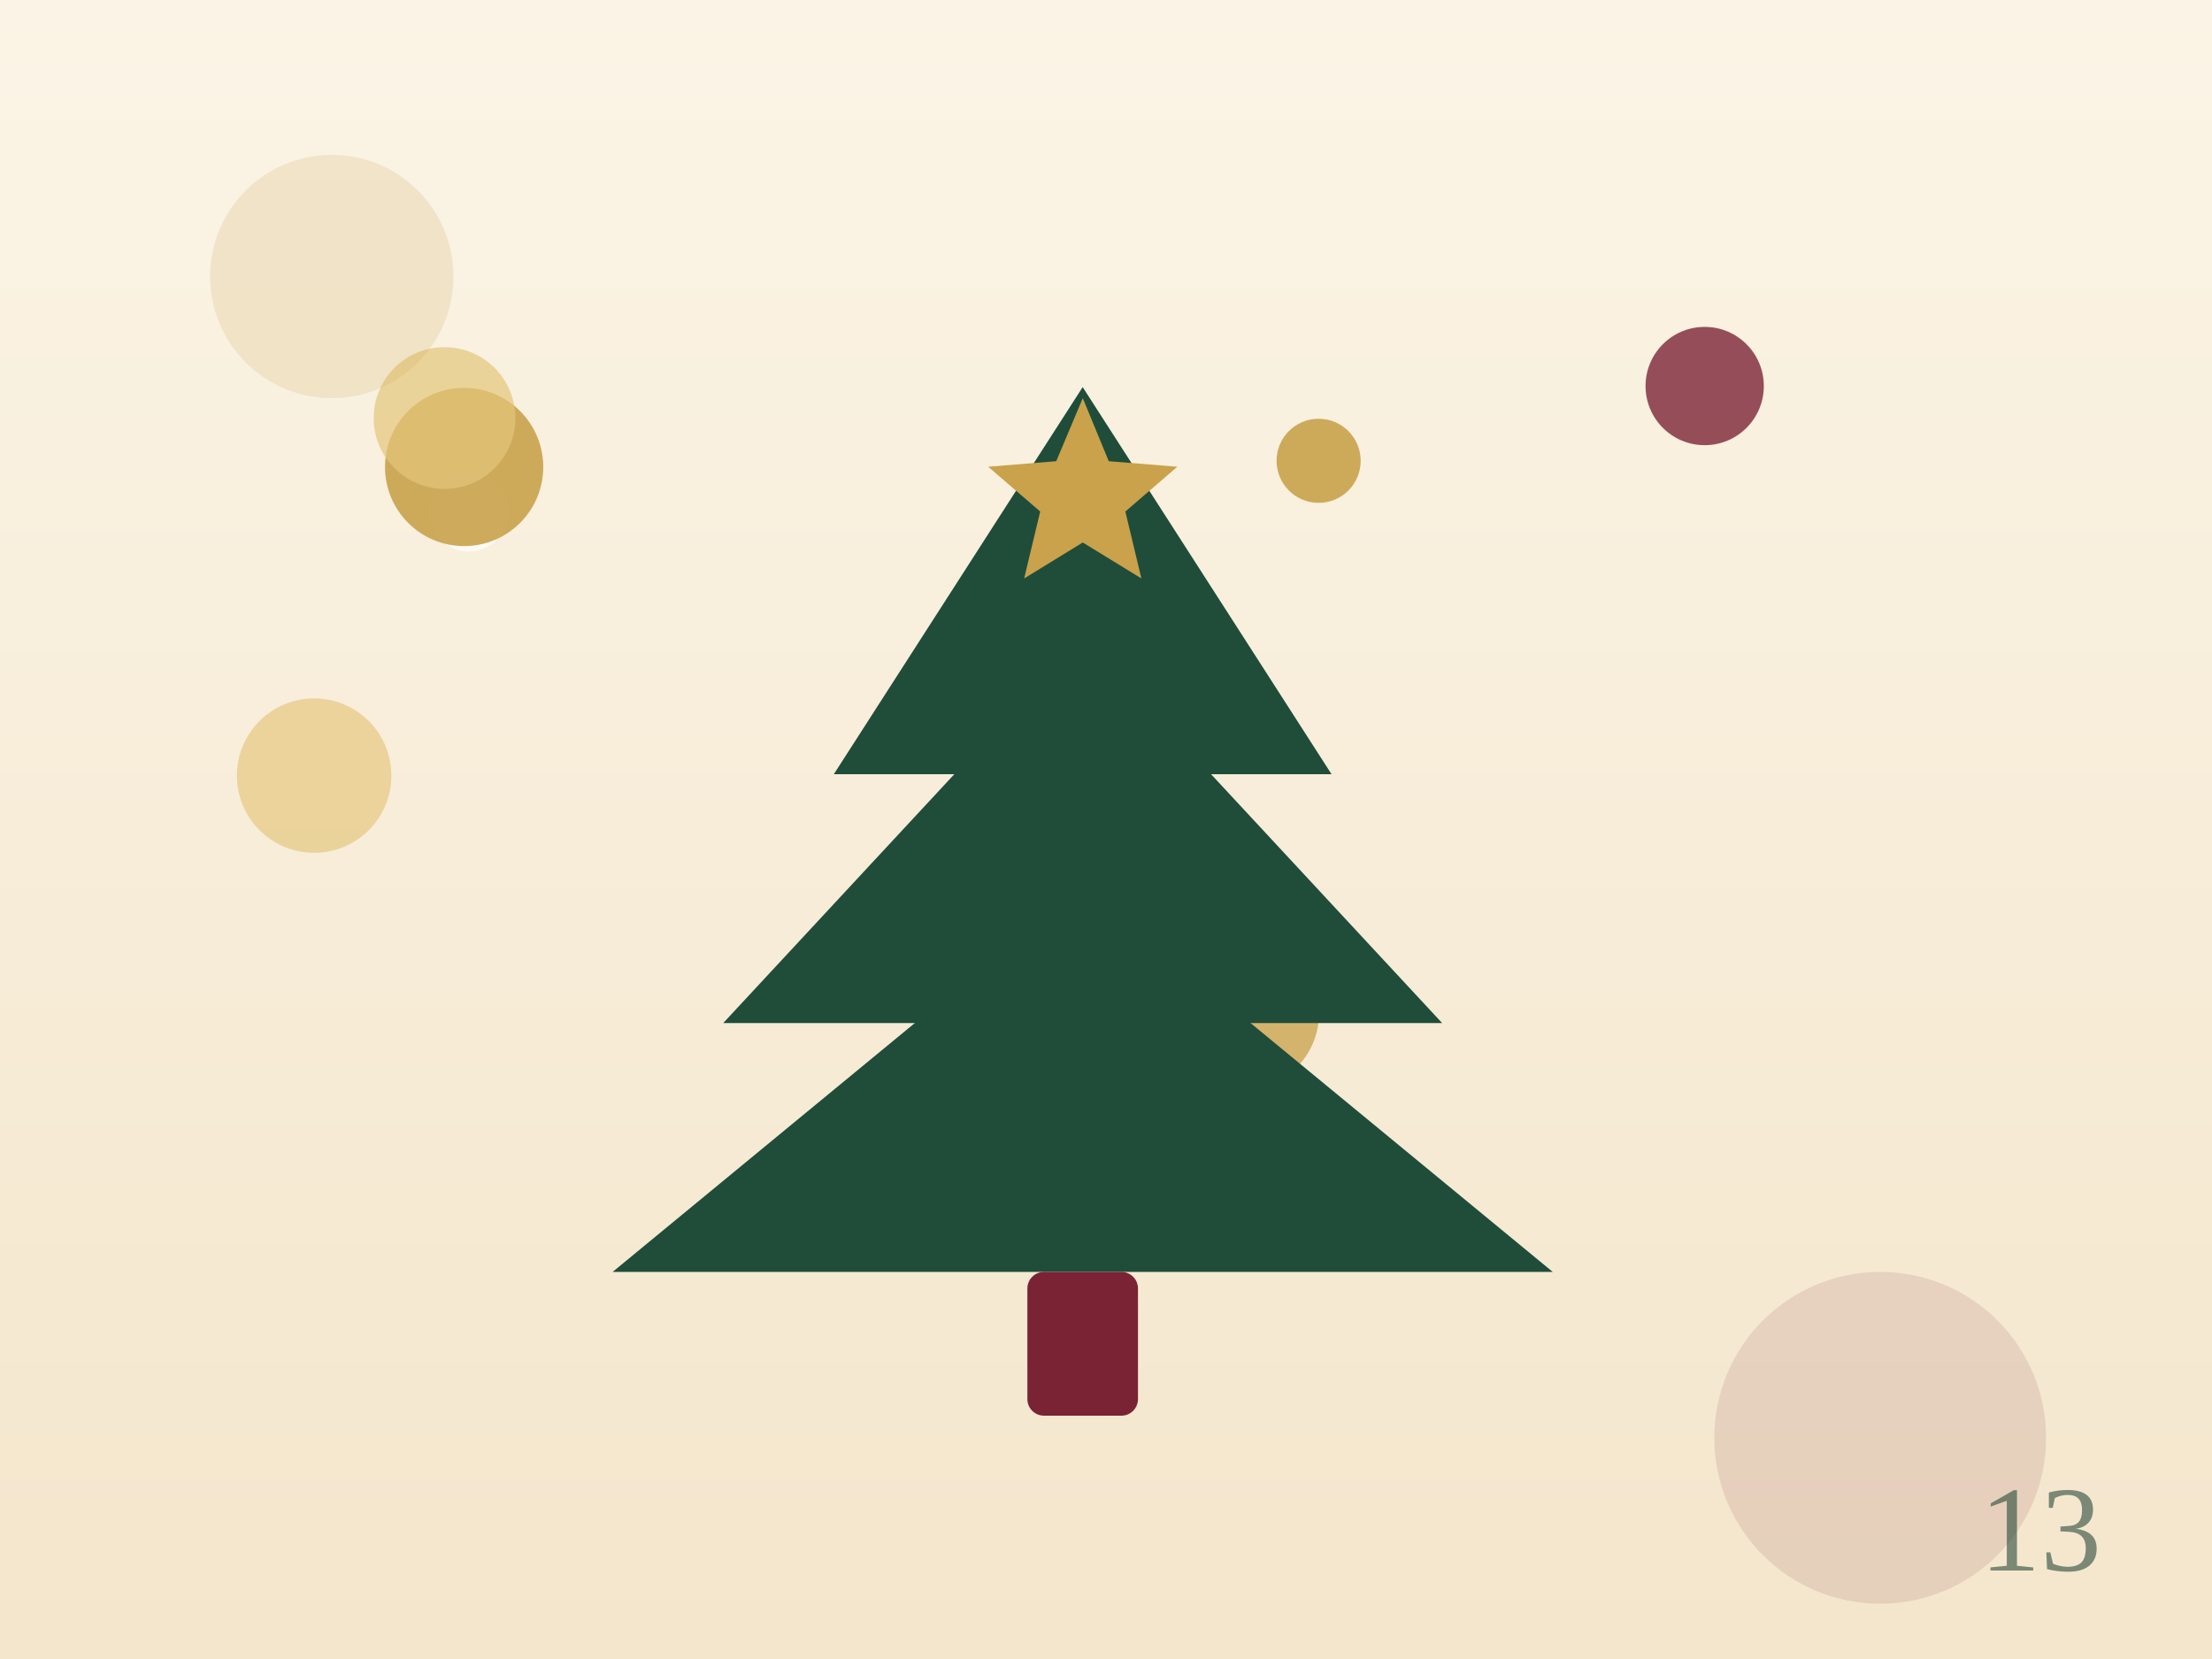
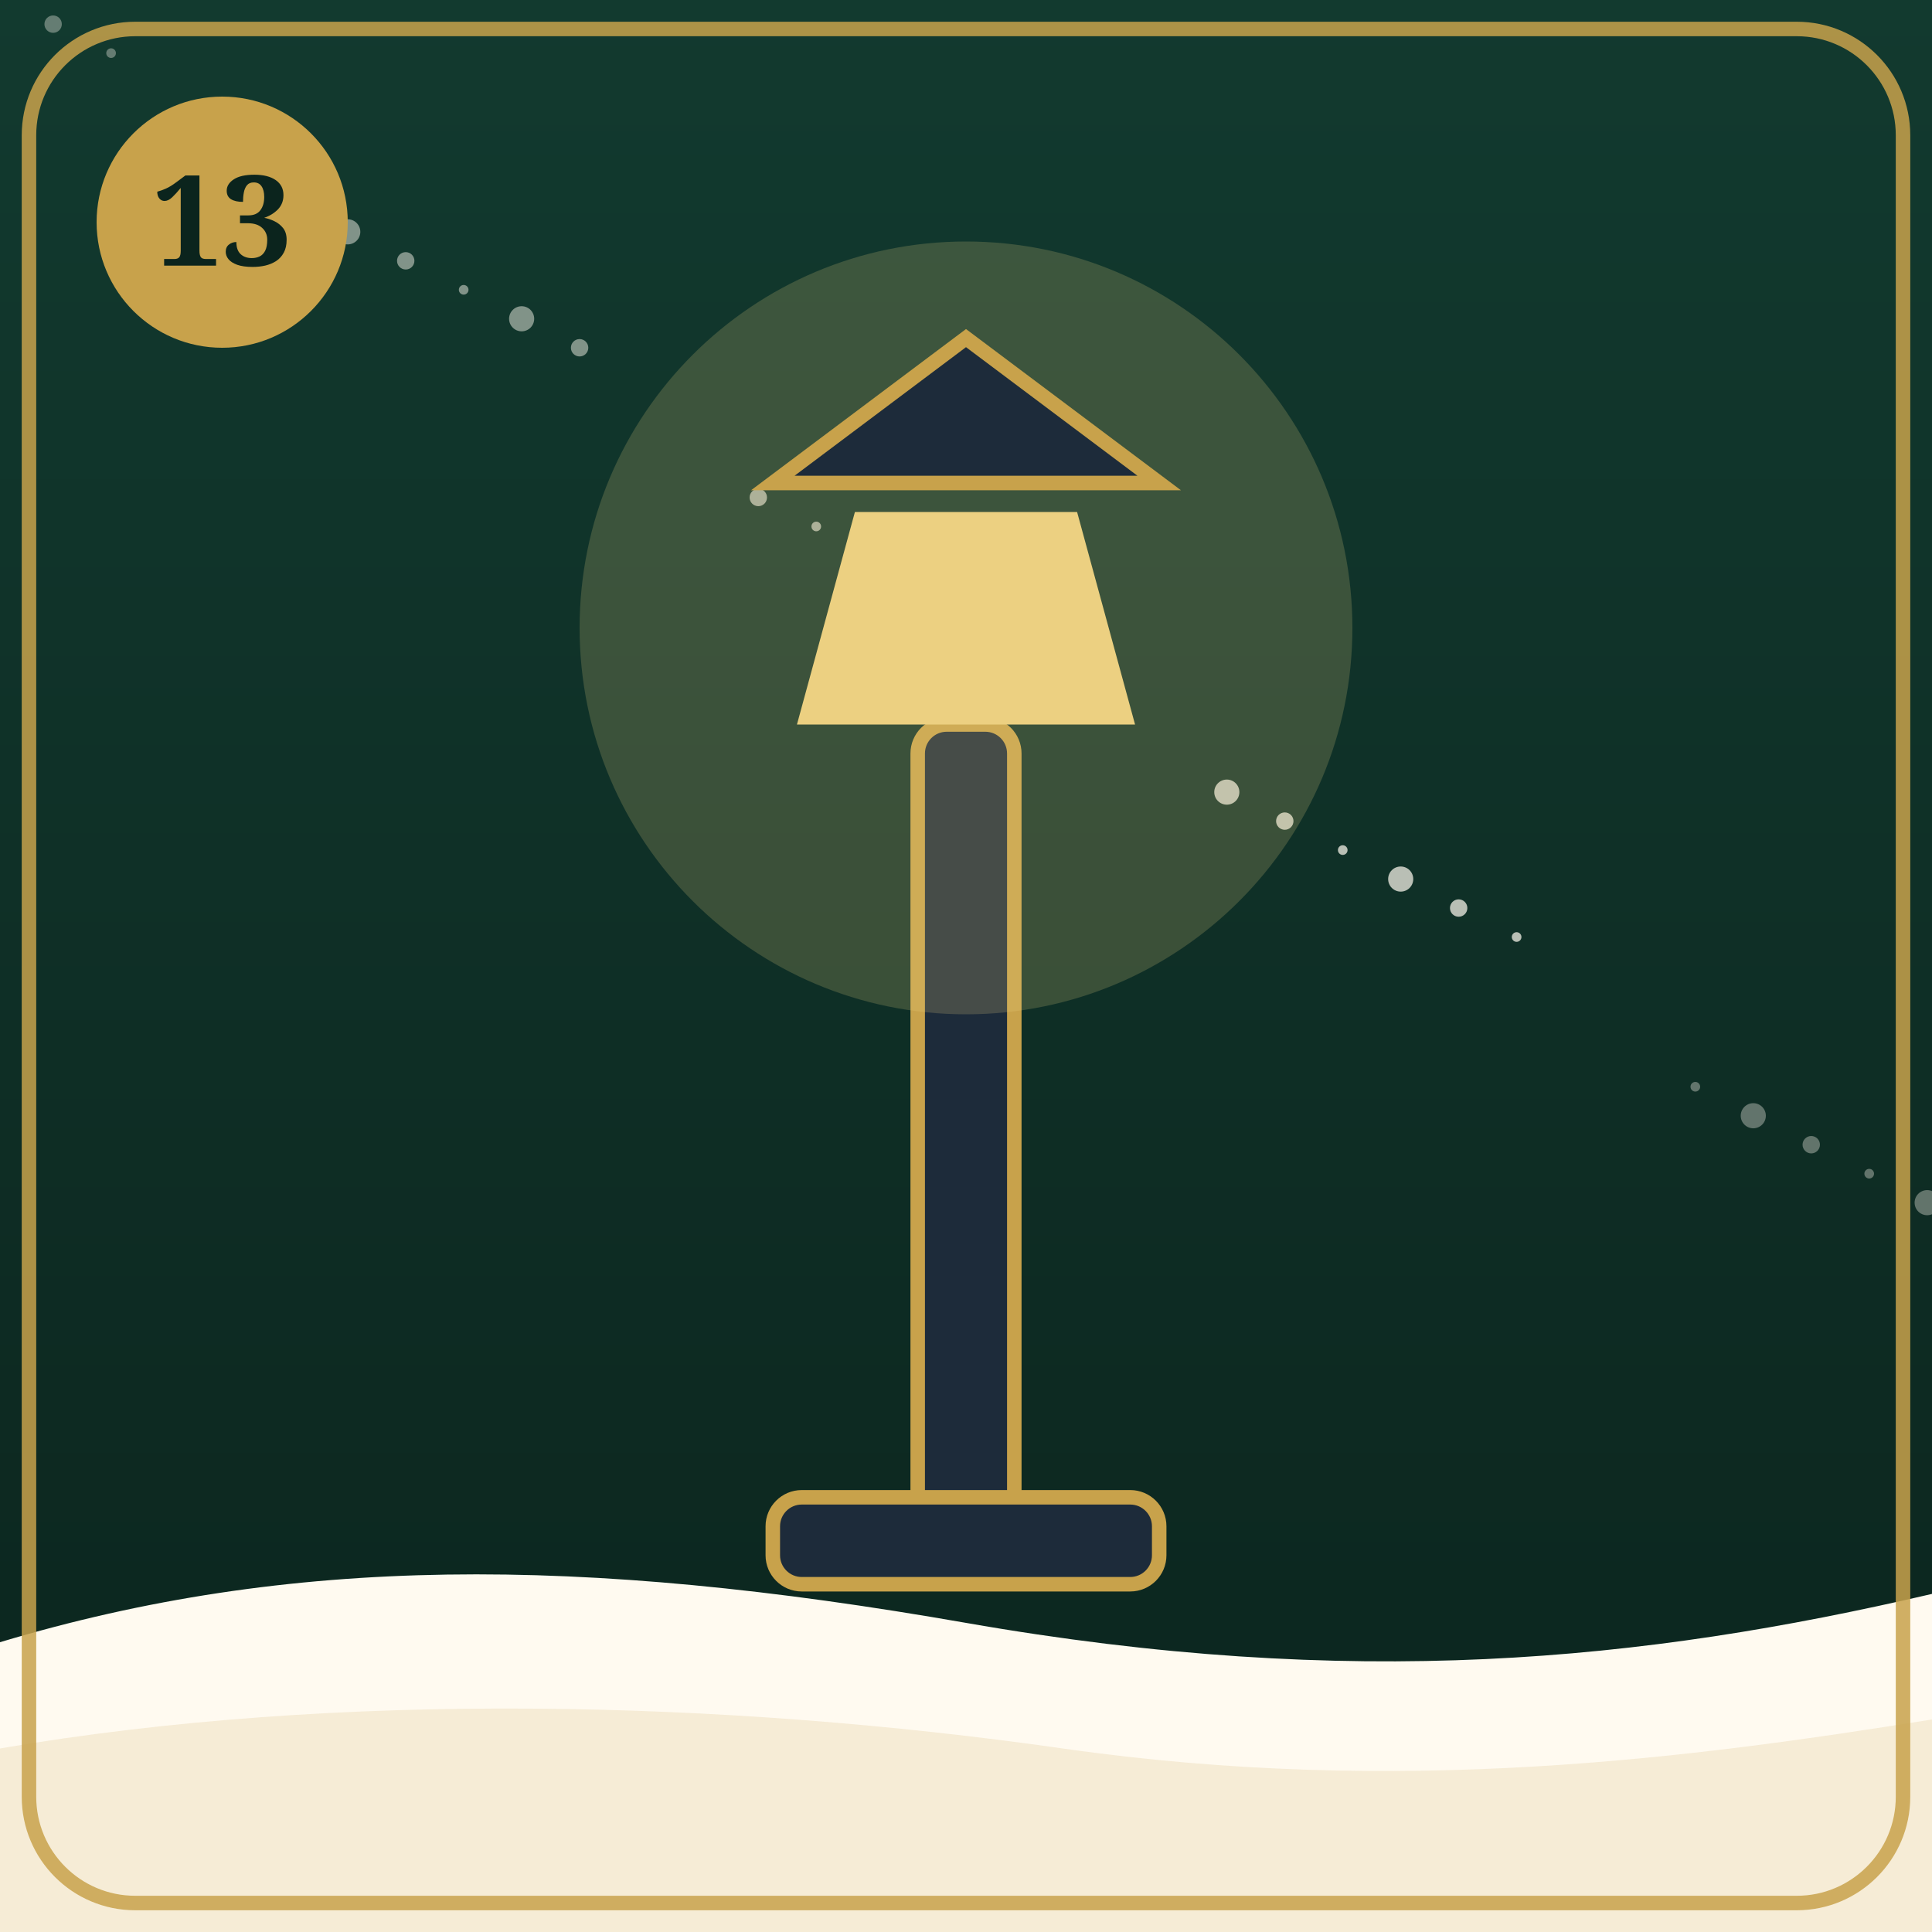
- <svg xmlns="http://www.w3.org/2000/svg" viewBox="0 0 400 300" role="img" aria-label="Illustrazione giorno 13">
+ <svg xmlns="http://www.w3.org/2000/svg" viewBox="0 0 400 400" role="img" aria-label="Illustrazione del giorno 13">
  <defs>
-     <linearGradient id="bg13" x1="0" y1="0" x2="0" y2="1">
-       <stop offset="0%" stop-color="#fbf4e6" />
-       <stop offset="100%" stop-color="#f4e6cc" />
+     <linearGradient id="g13" x1="0" y1="0" x2="0" y2="1">
+       <stop offset="0" stop-color="#123a2f" />
+       <stop offset="1" stop-color="#0b241d" />
    </linearGradient>
  </defs>
-   <rect width="400" height="300" fill="url(#bg13)" />
+   <rect width="400" height="400" fill="url(#g13)" />
+   <circle cx="23" cy="11" r="1" fill="#fffaf0" opacity="0.35" />
+   <circle cx="120" cy="72" r="1.8" fill="#fffaf0" opacity="0.47" />
+   <circle cx="217" cy="133" r="2.6" fill="#fffaf0" opacity="0.59" />
+   <circle cx="314" cy="194" r="1" fill="#fffaf0" opacity="0.71" />
+   <circle cx="11" cy="5" r="1.8" fill="#fffaf0" opacity="0.35" />
+   <circle cx="108" cy="66" r="2.6" fill="#fffaf0" opacity="0.47" />
+   <circle cx="205" cy="127" r="1" fill="#fffaf0" opacity="0.59" />
+   <circle cx="302" cy="188" r="1.8" fill="#fffaf0" opacity="0.71" />
+   <circle cx="399" cy="249" r="2.6" fill="#fffaf0" opacity="0.35" />
+   <circle cx="96" cy="60" r="1" fill="#fffaf0" opacity="0.47" />
+   <circle cx="193" cy="121" r="1.8" fill="#fffaf0" opacity="0.59" />
+   <circle cx="290" cy="182" r="2.6" fill="#fffaf0" opacity="0.71" />
+   <circle cx="387" cy="243" r="1" fill="#fffaf0" opacity="0.35" />
+   <circle cx="84" cy="54" r="1.8" fill="#fffaf0" opacity="0.47" />
+   <circle cx="181" cy="115" r="2.6" fill="#fffaf0" opacity="0.59" />
+   <circle cx="278" cy="176" r="1" fill="#fffaf0" opacity="0.71" />
+   <circle cx="375" cy="237" r="1.8" fill="#fffaf0" opacity="0.35" />
+   <circle cx="72" cy="48" r="2.6" fill="#fffaf0" opacity="0.47" />
+   <circle cx="169" cy="109" r="1" fill="#fffaf0" opacity="0.59" />
+   <circle cx="266" cy="170" r="1.8" fill="#fffaf0" opacity="0.71" />
+   <circle cx="363" cy="231" r="2.6" fill="#fffaf0" opacity="0.35" />
+   <circle cx="60" cy="42" r="1" fill="#fffaf0" opacity="0.47" />
+   <circle cx="157" cy="103" r="1.8" fill="#fffaf0" opacity="0.59" />
+   <circle cx="254" cy="164" r="2.6" fill="#fffaf0" opacity="0.71" />
+   <circle cx="351" cy="225" r="1" fill="#fffaf0" opacity="0.35" />
+   <circle cx="48" cy="36" r="1.8" fill="#fffaf0" opacity="0.47" />
+   <path d="M0 340c60-18 120-18 200-4s140 8 200-6v70H0z" fill="#fffaf0" />
+   <path d="M0 362c70-12 150-10 220 0s130 2 180-6v44H0z" fill="#f5ead3" opacity=".9" />
  <g>
-     <circle cx="308.261" cy="69.808" r="10.695" fill="#7a2335" opacity="0.79" />
-     <circle cx="238.449" cy="83.329" r="7.604" fill="#c9a24b" opacity="0.90" />
-     <circle cx="84.767" cy="92.572" r="7.163" fill="#ffffff" opacity="0.69" />
-     <circle cx="197.367" cy="153.171" r="7.635" fill="#e3c57a" opacity="0.75" />
-     <circle cx="224.576" cy="183.201" r="13.952" fill="#c9a24b" opacity="0.76" />
-     <circle cx="56.806" cy="140.255" r="13.964" fill="#e3c57a" opacity="0.65" />
-     <circle cx="83.928" cy="84.444" r="14.307" fill="#c9a24b" opacity="0.90" />
-     <circle cx="80.387" cy="75.593" r="12.815" fill="#e3c57a" opacity="0.69" />
+     <rect x="190" y="150" width="20" height="170" rx="6" fill="#1d2b3a" stroke="#c8a24b" stroke-width="3" />
+     <rect x="160" y="310" width="80" height="18" rx="6" fill="#1d2b3a" stroke="#c8a24b" stroke-width="3" />
+     <path d="M165 150h70l-12-44h-46z" fill="#ecd081" />
+     <circle cx="200" cy="130" r="80" fill="#ecd081" opacity=".2" />
+     <polygon points="160,100 240,100 200,70" fill="#1d2b3a" stroke="#c8a24b" stroke-width="3" />
  </g>
-   <polygon points="195.784,160 110.784,230 280.784,230" fill="#1f4d3a" />
-   <polygon points="195.784,115 130.784,185 260.784,185" fill="#1f4d3a" />
-   <polygon points="195.784,70 150.784,140 240.784,140" fill="#1f4d3a" />
-   <rect x="185.784" y="230" width="20" height="26" rx="3" fill="#7a2335" />
-   <polygon points="195.8,72.0 200.5,83.4 212.9,84.4 203.5,92.5 206.4,104.6 195.8,98.1 185.2,104.6 188.1,92.5 178.7,84.4 191.0,83.4" fill="#c9a24b" />
-   <circle cx="60" cy="50" r="22" fill="#c9a24b" opacity="0.18" />
-   <circle cx="340" cy="260" r="30" fill="#7a2335" opacity="0.12" />
-   <text x="380" y="284" text-anchor="end" font-family="Georgia, 'Times New Roman', serif" font-size="22" fill="#163a2b" opacity="0.55">13</text>
+   <g>
+     <circle cx="46" cy="46" r="26" fill="#c8a24b" />
+     <text x="46" y="55" text-anchor="middle" font-family="Georgia,serif" font-size="26" font-weight="700" fill="#0b241d">13</text>
+   </g>
+   <rect x="6" y="6" width="388" height="388" rx="22" fill="none" stroke="#c8a24b" stroke-width="3" opacity=".85" />
</svg>
